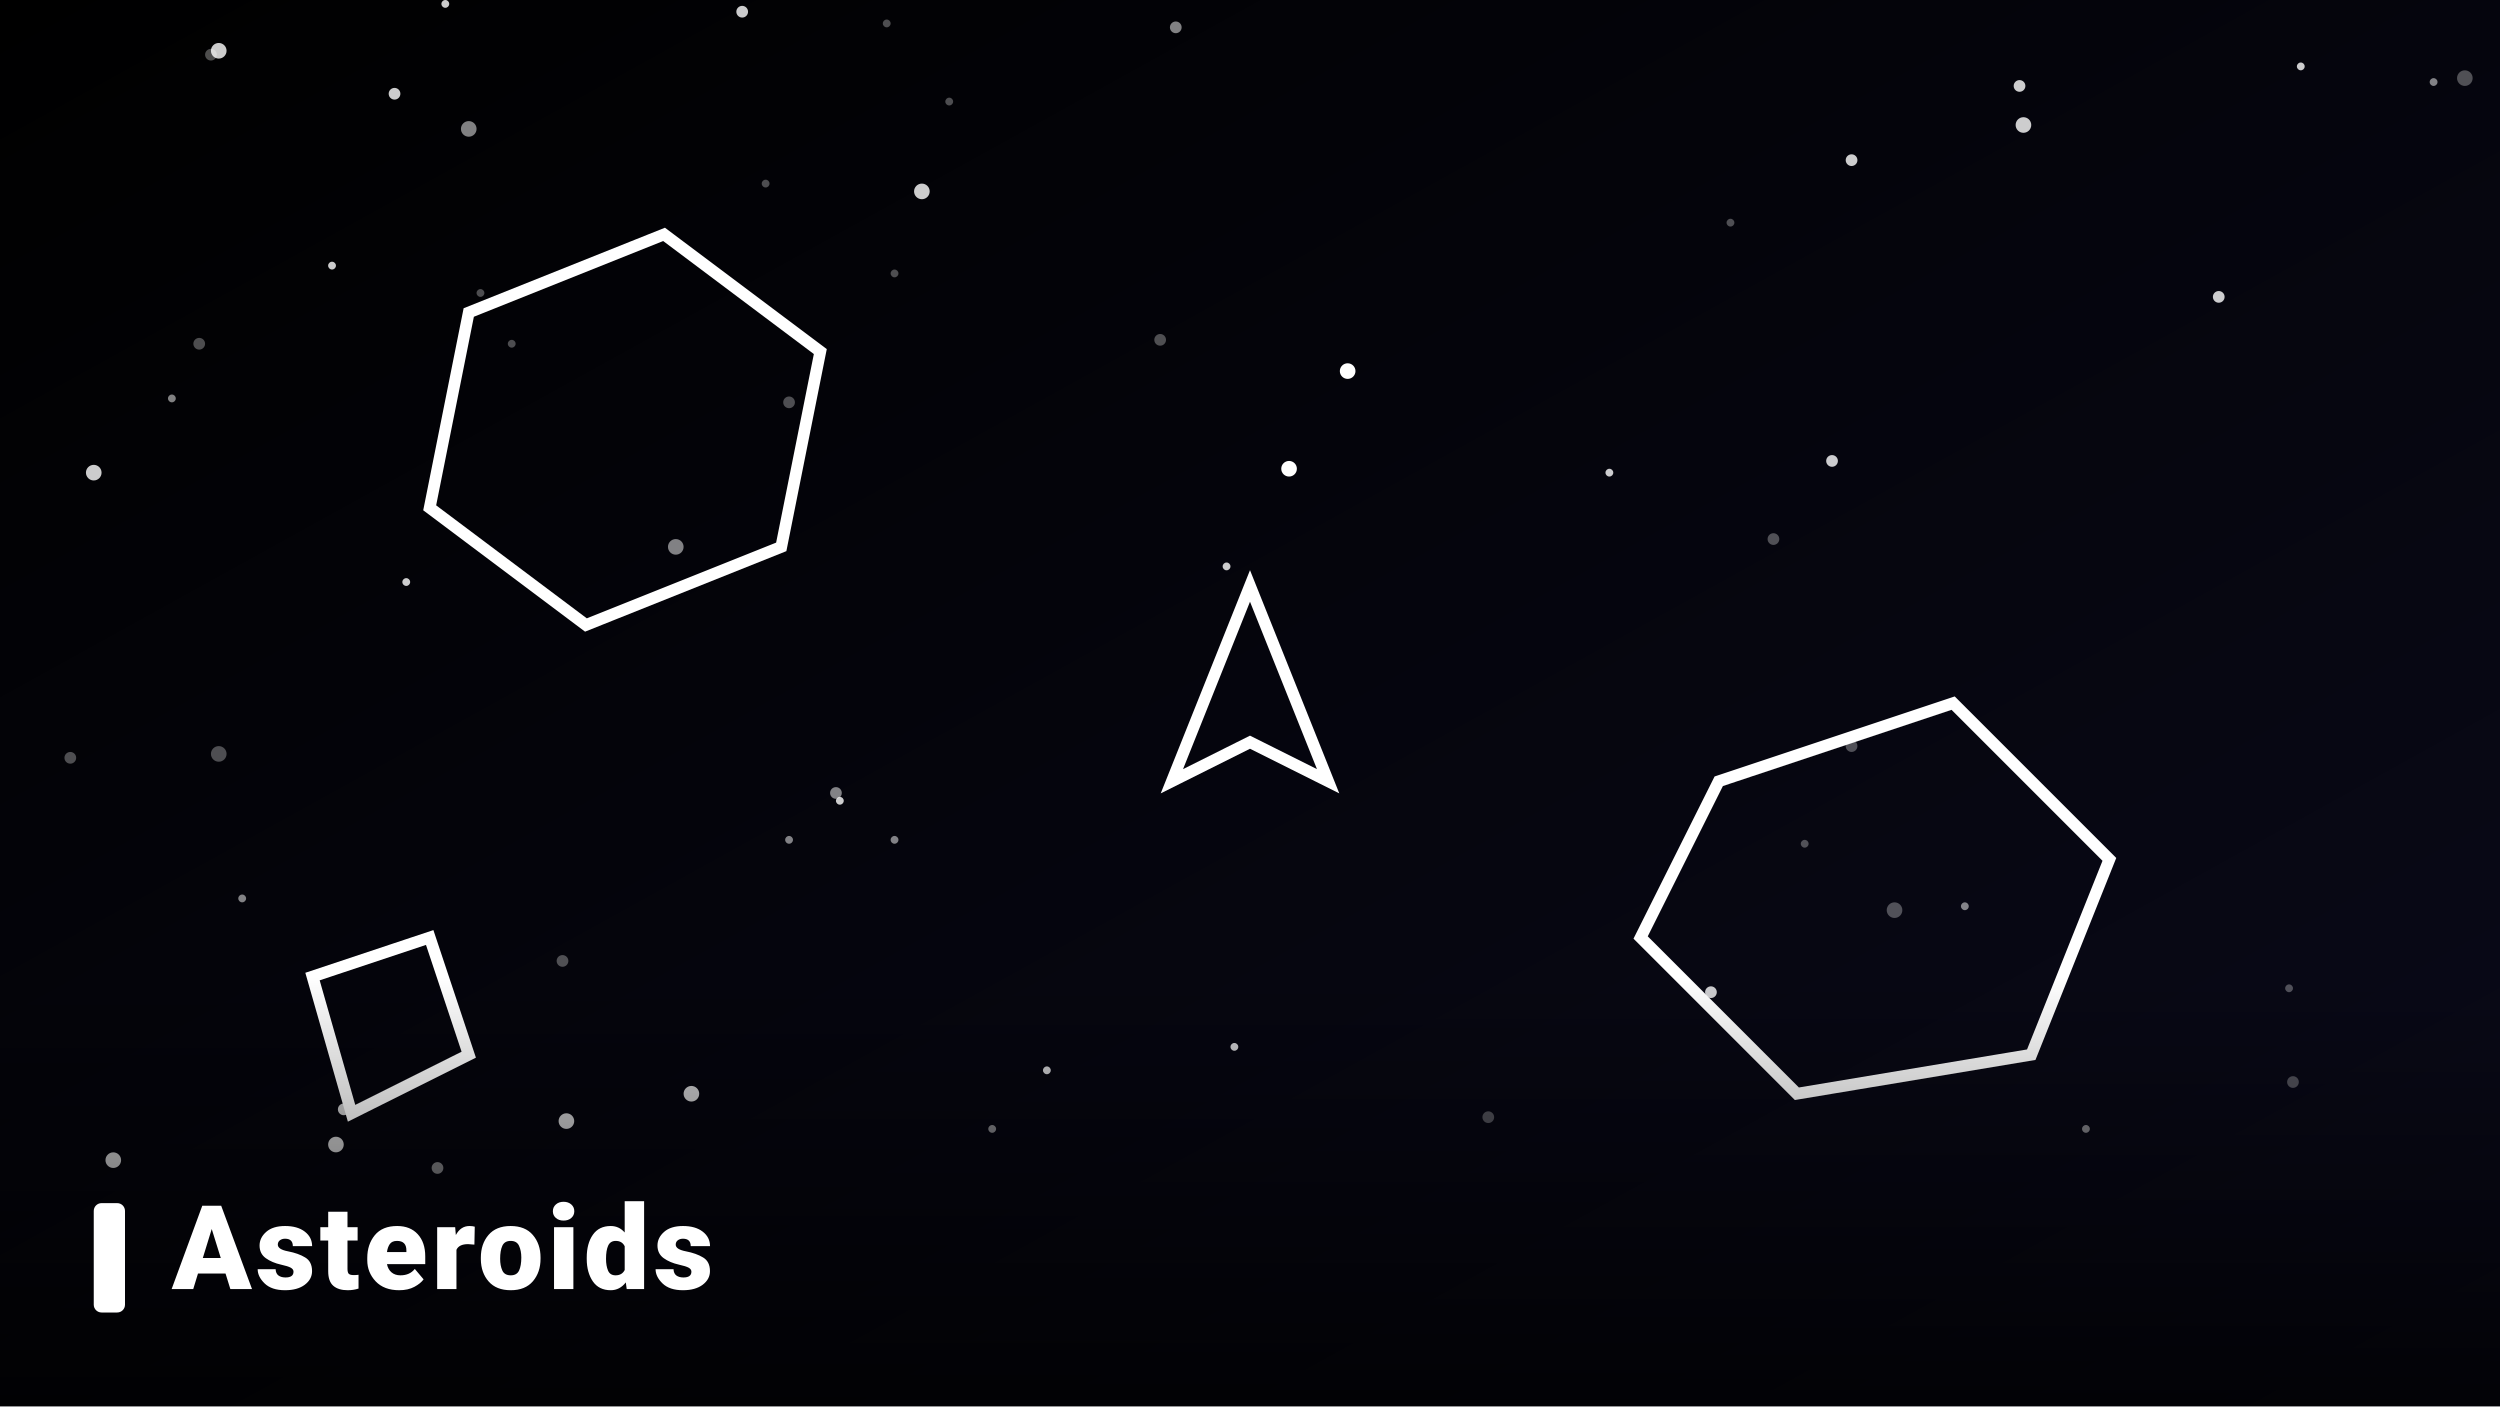
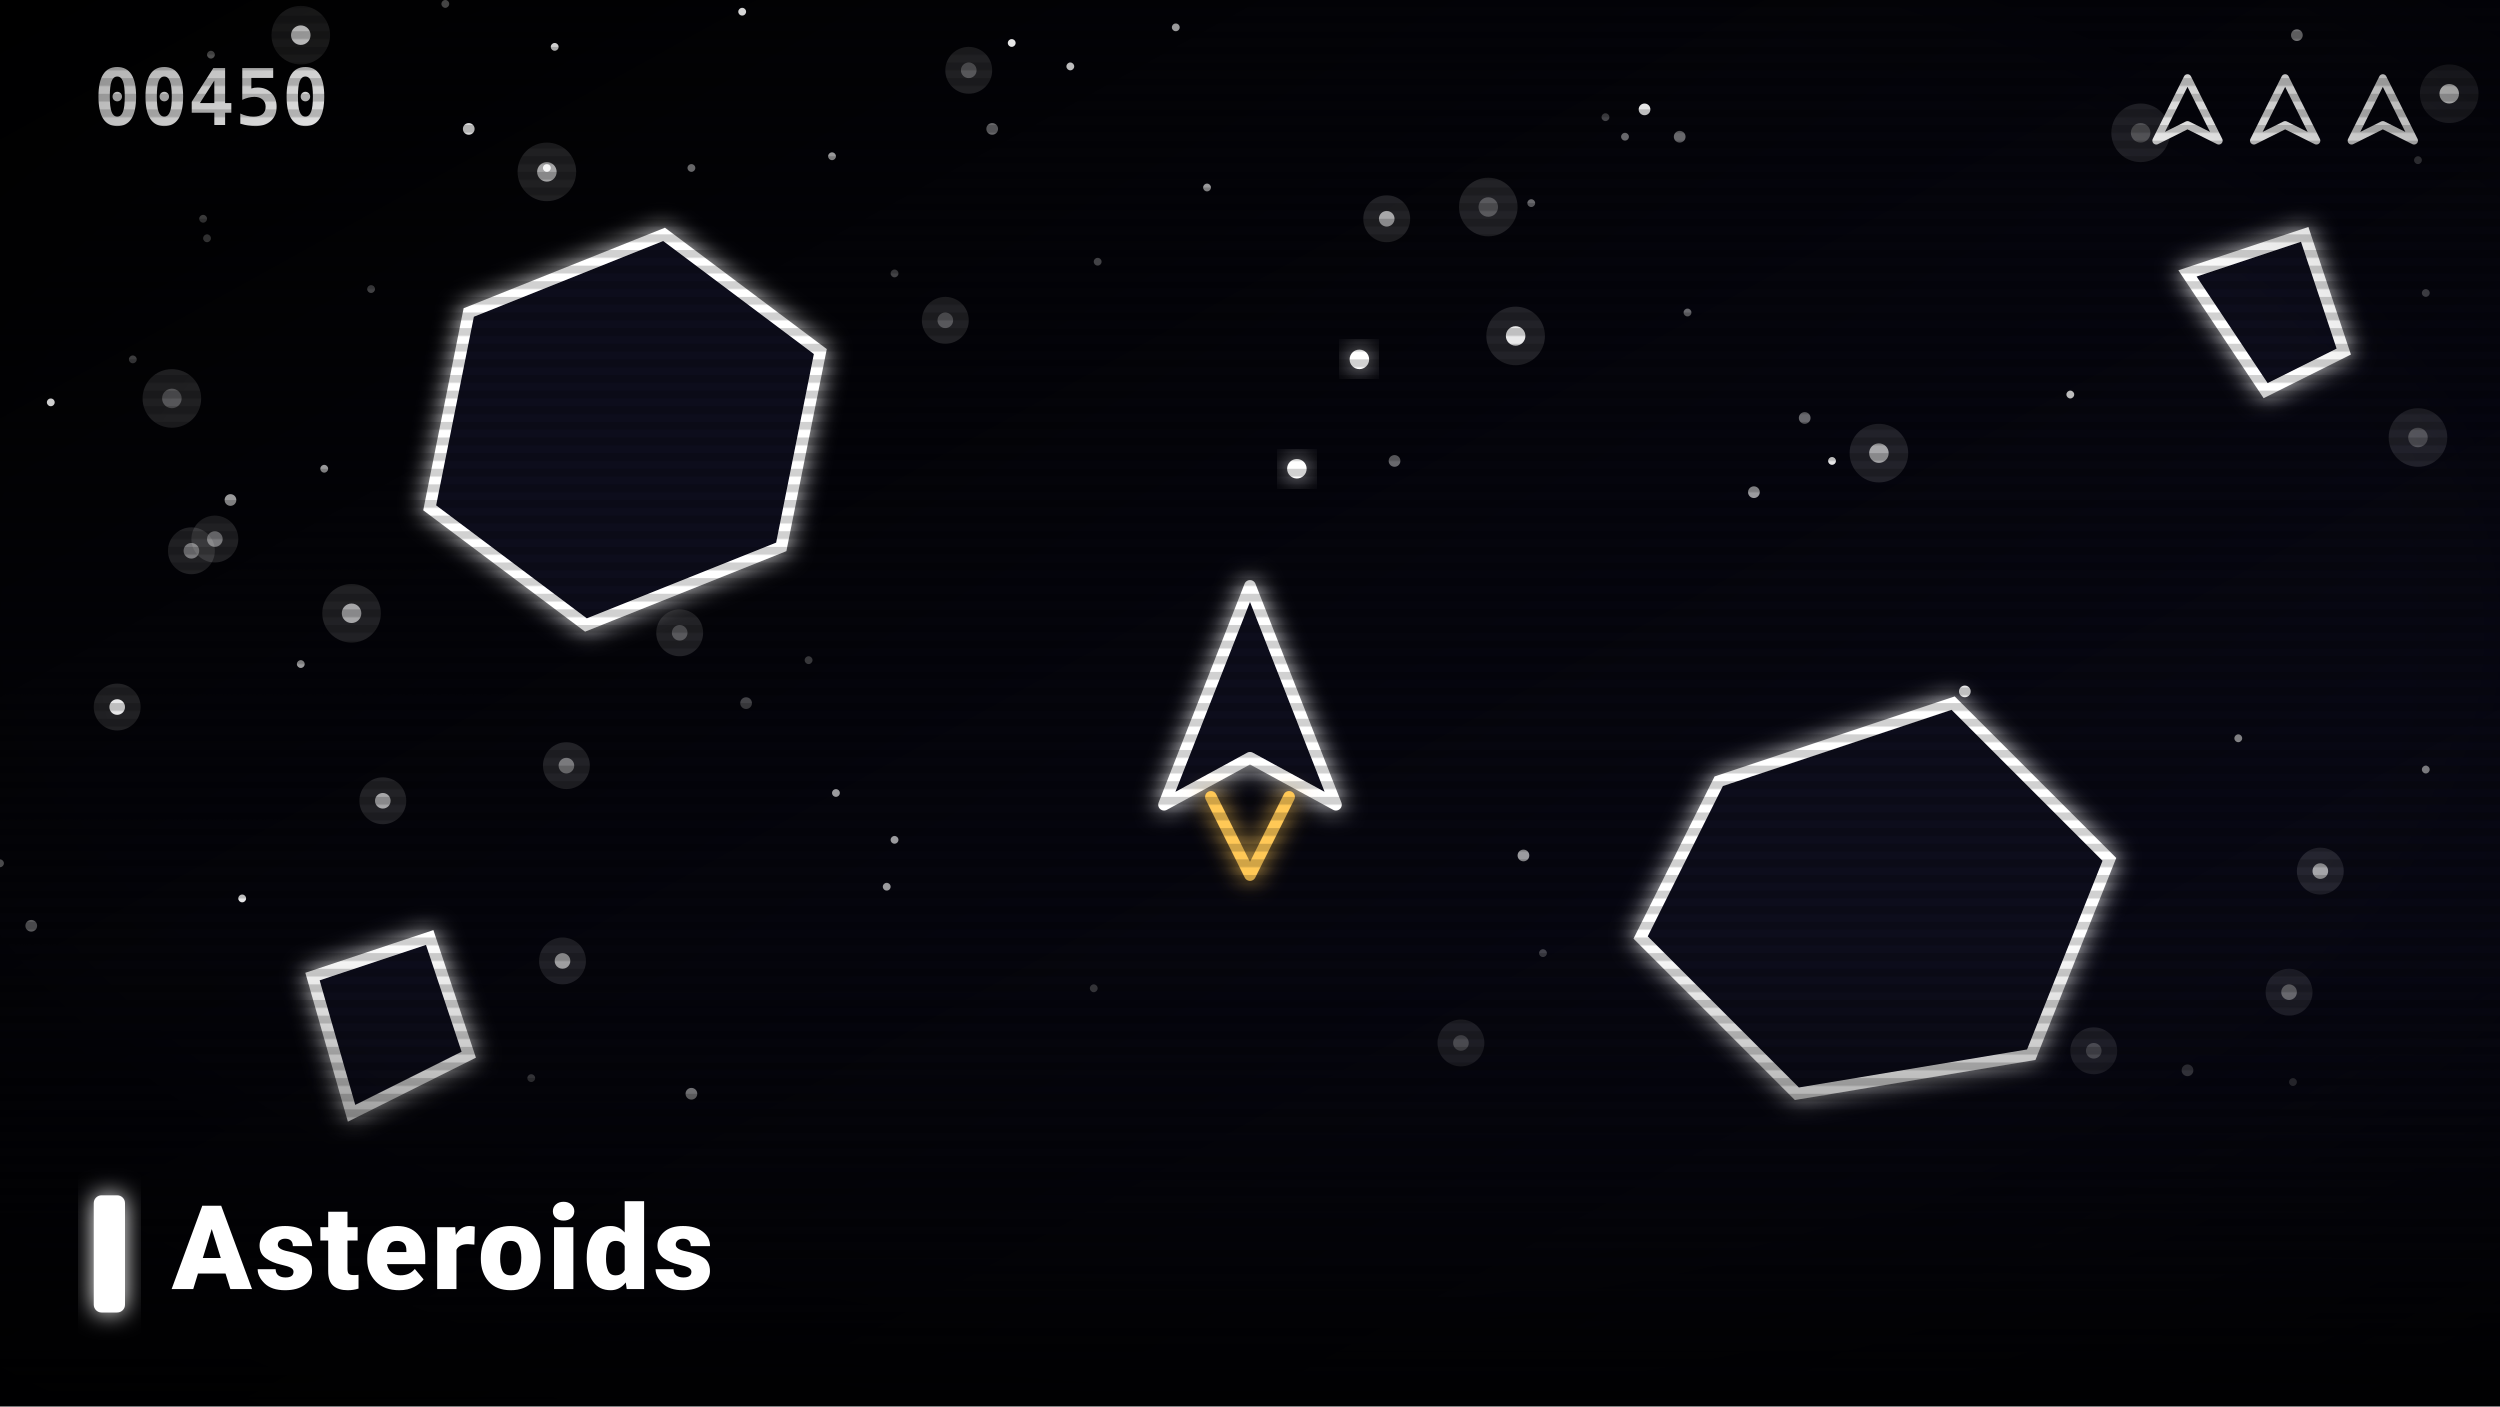
<svg xmlns="http://www.w3.org/2000/svg" viewBox="0 0 640 360" width="640" height="360" role="img" aria-label="Asteroids">
  <defs>
    <linearGradient id="bg" x1="0" y1="0" x2="1" y2="1">
      <stop offset="0" stop-color="#000" />
      <stop offset="1" stop-color="#0a0a1a" />
    </linearGradient>
    <linearGradient id="fade" x1="0" y1="0" x2="0" y2="1">
      <stop offset="0" stop-color="#000" stop-opacity="0" />
-       <stop offset="1" stop-color="#000" stop-opacity=".75" />
+       <stop offset="1" stop-color="#000" stop-opacity=".85" />
    </linearGradient>
+     <radialGradient id="vig" cx=".5" cy=".45" r=".75">
+       <stop offset=".6" stop-color="#000" stop-opacity="0" />
+       <stop offset="1" stop-color="#000" stop-opacity=".55" />
+     </radialGradient>
+     <pattern id="scan" width="4" height="4" patternUnits="userSpaceOnUse">
+       <rect width="4" height="2" fill="#000" />
+     </pattern>
+     <filter id="glow" x="-50%" y="-50%" width="200%" height="200%">
+       <feGaussianBlur stdDeviation="3" result="b" />
+       <feMerge>
+         <feMergeNode in="b" />
+         <feMergeNode in="SourceGraphic" />
+       </feMerge>
+     </filter>
+     <filter id="soft" x="-50%" y="-50%" width="200%" height="200%">
+       <feGaussianBlur stdDeviation="18" />
+     </filter>
+     <filter id="shadow" x="-20%" y="-20%" width="140%" height="140%">
+       <feDropShadow dx="0" dy="6" stdDeviation="5" flood-color="#000" flood-opacity=".5" />
+     </filter>
  </defs>
  <rect width="640" height="360" fill="url(#bg)" />
-   <circle cx="474" cy="191" r="1.5" fill="#fff" opacity="0.3" />
-   <circle cx="190" cy="3" r="1.5" fill="#fff" opacity="0.8" />
-   <circle cx="474" cy="41" r="1.5" fill="#fff" opacity="0.8" />
-   <circle cx="631" cy="20" r="2" fill="#fff" opacity="0.3" />
-   <circle cx="462" cy="216" r="1" fill="#fff" opacity="0.3" />
-   <circle cx="243" cy="26" r="1" fill="#fff" opacity="0.3" />
-   <circle cx="518" cy="32" r="2" fill="#fff" opacity="0.8" />
-   <circle cx="104" cy="149" r="1" fill="#fff" opacity="0.8" />
-   <circle cx="229" cy="215" r="1" fill="#fff" opacity="0.5" />
-   <circle cx="214" cy="203" r="1.5" fill="#fff" opacity="0.5" />
-   <circle cx="44" cy="102" r="1" fill="#fff" opacity="0.5" />
-   <circle cx="56" cy="193" r="2" fill="#fff" opacity="0.3" />
-   <circle cx="24" cy="121" r="2" fill="#fff" opacity="0.8" />
-   <circle cx="114" cy="1" r="1" fill="#fff" opacity="0.8" />
-   <circle cx="202" cy="103" r="1.5" fill="#fff" opacity="0.3" />
-   <circle cx="85" cy="68" r="1" fill="#fff" opacity="0.8" />
-   <circle cx="86" cy="293" r="2" fill="#fff" opacity="0.8" />
-   <circle cx="202" cy="215" r="1" fill="#fff" opacity="0.5" />
-   <circle cx="196" cy="47" r="1" fill="#fff" opacity="0.3" />
-   <circle cx="623" cy="21" r="1" fill="#fff" opacity="0.5" />
-   <circle cx="568" cy="76" r="1.5" fill="#fff" opacity="0.8" />
-   <circle cx="589" cy="17" r="1" fill="#fff" opacity="0.8" />
-   <circle cx="412" cy="121" r="1" fill="#fff" opacity="0.8" />
-   <circle cx="517" cy="22" r="1.5" fill="#fff" opacity="0.8" />
-   <circle cx="534" cy="289" r="1" fill="#fff" opacity="0.5" />
-   <circle cx="112" cy="299" r="1.5" fill="#fff" opacity="0.5" />
-   <circle cx="215" cy="205" r="1" fill="#fff" opacity="0.8" />
-   <circle cx="18" cy="194" r="1.5" fill="#fff" opacity="0.3" />
-   <circle cx="443" cy="57" r="1" fill="#fff" opacity="0.3" />
-   <circle cx="454" cy="138" r="1.5" fill="#fff" opacity="0.3" />
-   <circle cx="314" cy="145" r="1" fill="#fff" opacity="0.8" />
-   <circle cx="56" cy="13" r="2" fill="#fff" opacity="0.8" />
-   <circle cx="438" cy="254" r="1.5" fill="#fff" opacity="0.8" />
-   <circle cx="254" cy="289" r="1" fill="#fff" opacity="0.5" />
-   <circle cx="236" cy="49" r="2" fill="#fff" opacity="0.8" />
-   <circle cx="381" cy="286" r="1.5" fill="#fff" opacity="0.3" />
-   <circle cx="297" cy="87" r="1.5" fill="#fff" opacity="0.3" />
-   <circle cx="51" cy="88" r="1.5" fill="#fff" opacity="0.3" />
-   <circle cx="123" cy="75" r="1" fill="#fff" opacity="0.3" />
-   <circle cx="62" cy="230" r="1" fill="#fff" opacity="0.5" />
-   <circle cx="301" cy="7" r="1.5" fill="#fff" opacity="0.5" />
-   <circle cx="144" cy="246" r="1.5" fill="#fff" opacity="0.3" />
-   <circle cx="88" cy="284" r="1.5" fill="#fff" opacity="0.8" />
-   <circle cx="120" cy="33" r="2" fill="#fff" opacity="0.5" />
-   <circle cx="145" cy="287" r="2" fill="#fff" opacity="0.8" />
-   <circle cx="173" cy="140" r="2" fill="#fff" opacity="0.5" />
-   <circle cx="101" cy="24" r="1.5" fill="#fff" opacity="0.8" />
-   <circle cx="131" cy="88" r="1" fill="#fff" opacity="0.3" />
-   <circle cx="227" cy="6" r="1" fill="#fff" opacity="0.3" />
-   <circle cx="485" cy="233" r="2" fill="#fff" opacity="0.3" />
-   <circle cx="177" cy="280" r="2" fill="#fff" opacity="0.8" />
-   <circle cx="268" cy="274" r="1" fill="#fff" opacity="0.8" />
-   <circle cx="29" cy="297" r="2" fill="#fff" opacity="0.8" />
-   <circle cx="316" cy="268" r="1" fill="#fff" opacity="0.8" />
-   <circle cx="587" cy="277" r="1.5" fill="#fff" opacity="0.3" />
-   <circle cx="229" cy="70" r="1" fill="#fff" opacity="0.3" />
-   <circle cx="503" cy="232" r="1" fill="#fff" opacity="0.5" />
-   <circle cx="54" cy="14" r="1.5" fill="#fff" opacity="0.3" />
-   <circle cx="469" cy="118" r="1.5" fill="#fff" opacity="0.8" />
-   <circle cx="586" cy="253" r="1" fill="#fff" opacity="0.3" />
-   <polygon points="120,80 170,60 210,90 200,140 150,160 110,130" fill="none" stroke="#fff" stroke-width="3" />
-   <polygon points="440,200 500,180 540,220 520,270 460,280 420,240" fill="none" stroke="#fff" stroke-width="3" />
-   <polygon points="80,250 110,240 120,270 90,285" fill="none" stroke="#fff" stroke-width="3" />
-   <polygon points="320,150 340,200 320,190 300,200" fill="none" stroke="#fff" stroke-width="3" />
-   <circle cx="330" cy="120" r="2" fill="#fff" opacity="1" />
-   <circle cx="345" cy="95" r="2" fill="#fff" opacity="1" />
-   <rect x="0" y="250" width="640" height="110" fill="url(#fade)" />
-   <rect x="24" y="308" width="8" height="28" fill="#fff" rx="2" />
+   <circle cx="474" cy="191" r="1" fill="#fff" opacity="0.4" />
+   <circle cx="190" cy="3" r="1" fill="#fff" opacity="0.9" />
+   <circle cx="619" cy="41" r="1" fill="#fff" opacity="0.25" />
+   <circle cx="388" cy="86" r="2.5" fill="#fff" opacity="0.9" />
+   <circle cx="388" cy="86" r="7.5" fill="#fff" opacity="0.12" />
+   <circle cx="432" cy="80" r="1" fill="#fff" opacity="0.4" />
+   <circle cx="52" cy="56" r="1" fill="#fff" opacity="0.25" />
+   <circle cx="392" cy="52" r="1" fill="#fff" opacity="0.4" />
+   <circle cx="229" cy="215" r="1" fill="#fff" opacity="0.6" />
+   <circle cx="214" cy="203" r="1" fill="#fff" opacity="0.6" />
+   <circle cx="44" cy="102" r="2.5" fill="#fff" opacity="0.25" />
+   <circle cx="44" cy="102" r="7.5" fill="#fff" opacity="0.12" />
+   <circle cx="421" cy="28" r="1.5" fill="#fff" opacity="0.9" />
+   <circle cx="142" cy="12" r="1" fill="#fff" opacity="0.9" />
+   <circle cx="114" cy="1" r="1" fill="#fff" opacity="0.4" />
+   <circle cx="207" cy="169" r="1" fill="#fff" opacity="0.25" />
+   <circle cx="136" cy="276" r="1" fill="#fff" opacity="0.25" />
+   <circle cx="586" cy="254" r="2" fill="#fff" opacity="0.4" />
+   <circle cx="586" cy="254" r="6" fill="#fff" opacity="0.12" />
+   <circle cx="430" cy="35" r="1.5" fill="#fff" opacity="0.4" />
+   <circle cx="95" cy="74" r="1" fill="#fff" opacity="0.25" />
+   <circle cx="55" cy="138" r="2" fill="#fff" opacity="0.4" />
+   <circle cx="55" cy="138" r="6" fill="#fff" opacity="0.12" />
+   <circle cx="274" cy="17" r="1" fill="#fff" opacity="0.9" />
+   <circle cx="242" cy="82" r="2" fill="#fff" opacity="0.25" />
+   <circle cx="242" cy="82" r="6" fill="#fff" opacity="0.12" />
+   <circle cx="374" cy="267" r="2" fill="#fff" opacity="0.25" />
+   <circle cx="374" cy="267" r="6" fill="#fff" opacity="0.12" />
+   <circle cx="355" cy="56" r="2" fill="#fff" opacity="0.6" />
+   <circle cx="355" cy="56" r="6" fill="#fff" opacity="0.12" />
+   <circle cx="462" cy="107" r="1.5" fill="#fff" opacity="0.4" />
+   <circle cx="588" cy="9" r="1.5" fill="#fff" opacity="0.6" />
+   <circle cx="0" cy="221" r="1" fill="#fff" opacity="0.4" />
+   <circle cx="227" cy="227" r="1" fill="#fff" opacity="0.6" />
+   <circle cx="90" cy="157" r="2.5" fill="#fff" opacity="0.6" />
+   <circle cx="90" cy="157" r="7.5" fill="#fff" opacity="0.12" />
+   <circle cx="105" cy="264" r="1" fill="#fff" opacity="0.25" />
+   <circle cx="390" cy="219" r="1.5" fill="#fff" opacity="0.6" />
+   <circle cx="254" cy="33" r="1.5" fill="#fff" opacity="0.4" />
+   <circle cx="98" cy="205" r="2" fill="#fff" opacity="0.6" />
+   <circle cx="98" cy="205" r="6" fill="#fff" opacity="0.12" />
+   <circle cx="573" cy="189" r="1" fill="#fff" opacity="0.6" />
+   <circle cx="175" cy="132" r="1" fill="#fff" opacity="0.25" />
+   <circle cx="176" cy="134" r="1" fill="#fff" opacity="0.25" />
+   <circle cx="621" cy="75" r="1" fill="#fff" opacity="0.25" />
+   <circle cx="62" cy="230" r="1" fill="#fff" opacity="0.9" />
+   <circle cx="301" cy="7" r="1" fill="#fff" opacity="0.6" />
+   <circle cx="144" cy="246" r="2" fill="#fff" opacity="0.6" />
+   <circle cx="144" cy="246" r="6" fill="#fff" opacity="0.12" />
+   <circle cx="140" cy="44" r="2.5" fill="#fff" opacity="0.6" />
+   <circle cx="140" cy="44" r="7.5" fill="#fff" opacity="0.12" />
+   <circle cx="120" cy="33" r="1.5" fill="#fff" opacity="0.9" />
+   <circle cx="145" cy="196" r="2" fill="#fff" opacity="0.4" />
+   <circle cx="145" cy="196" r="6" fill="#fff" opacity="0.12" />
+   <circle cx="280" cy="253" r="1" fill="#fff" opacity="0.25" />
+   <circle cx="49" cy="141" r="2" fill="#fff" opacity="0.4" />
+   <circle cx="49" cy="141" r="6" fill="#fff" opacity="0.12" />
+   <circle cx="177" cy="43" r="1" fill="#fff" opacity="0.4" />
+   <circle cx="13" cy="103" r="1" fill="#fff" opacity="0.9" />
+   <circle cx="467" cy="279" r="1.5" fill="#fff" opacity="0.25" />
+   <circle cx="177" cy="280" r="1.5" fill="#fff" opacity="0.6" />
+   <circle cx="548" cy="34" r="2.5" fill="#fff" opacity="0.25" />
+   <circle cx="548" cy="34" r="7.5" fill="#fff" opacity="0.12" />
+   <circle cx="594" cy="223" r="2" fill="#fff" opacity="0.6" />
+   <circle cx="594" cy="223" r="6" fill="#fff" opacity="0.12" />
+   <circle cx="536" cy="269" r="2" fill="#fff" opacity="0.25" />
+   <circle cx="536" cy="269" r="6" fill="#fff" opacity="0.12" />
+   <circle cx="587" cy="277" r="1" fill="#fff" opacity="0.25" />
+   <circle cx="229" cy="70" r="1" fill="#fff" opacity="0.25" />
+   <circle cx="503" cy="232" r="1" fill="#fff" opacity="0.9" />
+   <circle cx="54" cy="14" r="1" fill="#fff" opacity="0.4" />
+   <circle cx="469" cy="118" r="1" fill="#fff" opacity="0.9" />
+   <circle cx="248" cy="18" r="2" fill="#fff" opacity="0.25" />
+   <circle cx="248" cy="18" r="6" fill="#fff" opacity="0.12" />
+   <circle cx="627" cy="24" r="2.5" fill="#fff" opacity="0.9" />
+   <circle cx="627" cy="24" r="7.5" fill="#fff" opacity="0.12" />
+   <circle cx="416" cy="35" r="1" fill="#fff" opacity="0.4" />
+   <circle cx="34" cy="92" r="1" fill="#fff" opacity="0.25" />
+   <circle cx="30" cy="181" r="2" fill="#fff" opacity="0.9" />
+   <circle cx="30" cy="181" r="6" fill="#fff" opacity="0.12" />
+   <circle cx="560" cy="274" r="1.5" fill="#fff" opacity="0.25" />
+   <circle cx="77" cy="170" r="1" fill="#fff" opacity="0.6" />
+   <circle cx="8" cy="237" r="1.5" fill="#fff" opacity="0.4" />
+   <circle cx="395" cy="244" r="1" fill="#fff" opacity="0.25" />
+   <circle cx="357" cy="118" r="1.5" fill="#fff" opacity="0.4" />
+   <circle cx="196" cy="113" r="1" fill="#fff" opacity="0.25" />
+   <circle cx="53" cy="61" r="1" fill="#fff" opacity="0.25" />
+   <circle cx="381" cy="53" r="2.5" fill="#fff" opacity="0.25" />
+   <circle cx="381" cy="53" r="7.5" fill="#fff" opacity="0.12" />
+   <circle cx="478" cy="267" r="1" fill="#fff" opacity="0.6" />
+   <circle cx="83" cy="120" r="1" fill="#fff" opacity="0.6" />
+   <circle cx="530" cy="101" r="1" fill="#fff" opacity="0.9" />
+   <circle cx="259" cy="11" r="1" fill="#fff" opacity="0.9" />
+   <circle cx="59" cy="128" r="1.5" fill="#fff" opacity="0.6" />
+   <circle cx="619" cy="112" r="2.5" fill="#fff" opacity="0.25" />
+   <circle cx="619" cy="112" r="7.5" fill="#fff" opacity="0.12" />
+   <circle cx="281" cy="67" r="1" fill="#fff" opacity="0.25" />
+   <circle cx="191" cy="180" r="1.5" fill="#fff" opacity="0.25" />
+   <circle cx="309" cy="48" r="1" fill="#fff" opacity="0.6" />
+   <circle cx="449" cy="126" r="1.5" fill="#fff" opacity="0.6" />
+   <circle cx="503" cy="177" r="1.5" fill="#fff" opacity="0.9" />
+   <circle cx="213" cy="40" r="1" fill="#fff" opacity="0.6" />
+   <circle cx="472" cy="238" r="2" fill="#fff" opacity="0.9" />
+   <circle cx="472" cy="238" r="6" fill="#fff" opacity="0.12" />
+   <circle cx="450" cy="197" r="1" fill="#fff" opacity="0.6" />
+   <circle cx="411" cy="30" r="1" fill="#fff" opacity="0.25" />
+   <circle cx="174" cy="162" r="2" fill="#fff" opacity="0.25" />
+   <circle cx="174" cy="162" r="6" fill="#fff" opacity="0.12" />
+   <circle cx="193" cy="108" r="2.5" fill="#fff" opacity="0.6" />
+   <circle cx="193" cy="108" r="7.5" fill="#fff" opacity="0.12" />
+   <circle cx="140" cy="43" r="1" fill="#fff" opacity="0.9" />
+   <circle cx="621" cy="197" r="1" fill="#fff" opacity="0.6" />
+   <circle cx="77" cy="9" r="2.5" fill="#fff" opacity="0.9" />
+   <circle cx="77" cy="9" r="7.5" fill="#fff" opacity="0.12" />
+   <circle cx="481" cy="116" r="2.5" fill="#fff" opacity="0.6" />
+   <circle cx="481" cy="116" r="7.5" fill="#fff" opacity="0.12" />
+   <polygon points="120,80 170,60 210,90 200,140 150,160 110,130" fill="#0a0a1a" stroke="#fff" stroke-width="3" filter="url(#glow)" />
+   <polygon points="440,200 500,180 540,220 520,270 460,280 420,240" fill="#0a0a1a" stroke="#fff" stroke-width="3" filter="url(#glow)" />
+   <polygon points="80,250 110,240 120,270 90,285" fill="#0a0a1a" stroke="#fff" stroke-width="3" filter="url(#glow)" />
+   <polygon points="560,70 590,60 600,90 580,100" fill="#0a0a1a" stroke="#fff" stroke-width="3" filter="url(#glow)" />
+   <path d="M 320 150 L 342 206 L 320 194 L 298 206 Z" fill="#0a0a1a" stroke="#fff" stroke-width="3" stroke-linecap="round" stroke-linejoin="round" opacity="1" filter="url(#glow)" />
+   <path d="M 310 204 L 320 224 L 330 204" fill="none" stroke="#ffc857" stroke-width="3" stroke-linecap="round" stroke-linejoin="round" opacity="1" filter="url(#glow)" />
+   <circle cx="332" cy="120" r="2.5" fill="#fff" opacity="1" filter="url(#glow)" />
+   <circle cx="348" cy="92" r="2.5" fill="#fff" opacity="1" filter="url(#glow)" />
+   <text x="24" y="32" font-family="monospace" font-weight="bold" font-size="20" fill="#fff" opacity="1">00450</text>
+   <path d="M 560 20 L 568 36 L 560 32 L 552 36 Z" fill="none" stroke="#fff" stroke-width="2" stroke-linecap="round" stroke-linejoin="round" opacity="1" />
+   <path d="M 585 20 L 593 36 L 585 32 L 577 36 Z" fill="none" stroke="#fff" stroke-width="2" stroke-linecap="round" stroke-linejoin="round" opacity="1" />
+   <path d="M 610 20 L 618 36 L 610 32 L 602 36 Z" fill="none" stroke="#fff" stroke-width="2" stroke-linecap="round" stroke-linejoin="round" opacity="1" />
+   <rect width="640" height="360" fill="url(#scan)" opacity=".18" />
+   <rect width="640" height="360" fill="url(#vig)" />
+   <rect x="0" y="240" width="640" height="120" fill="url(#fade)" />
+   <rect x="24" y="306" width="8" height="30" fill="#fff" rx="2" filter="url(#glow)" />
  <text x="44" y="330" font-family="ui-sans-serif,system-ui,Segoe UI,Roboto,Helvetica,Arial" font-size="30" font-weight="800" fill="#fff" letter-spacing="1">Asteroids</text>
</svg>
